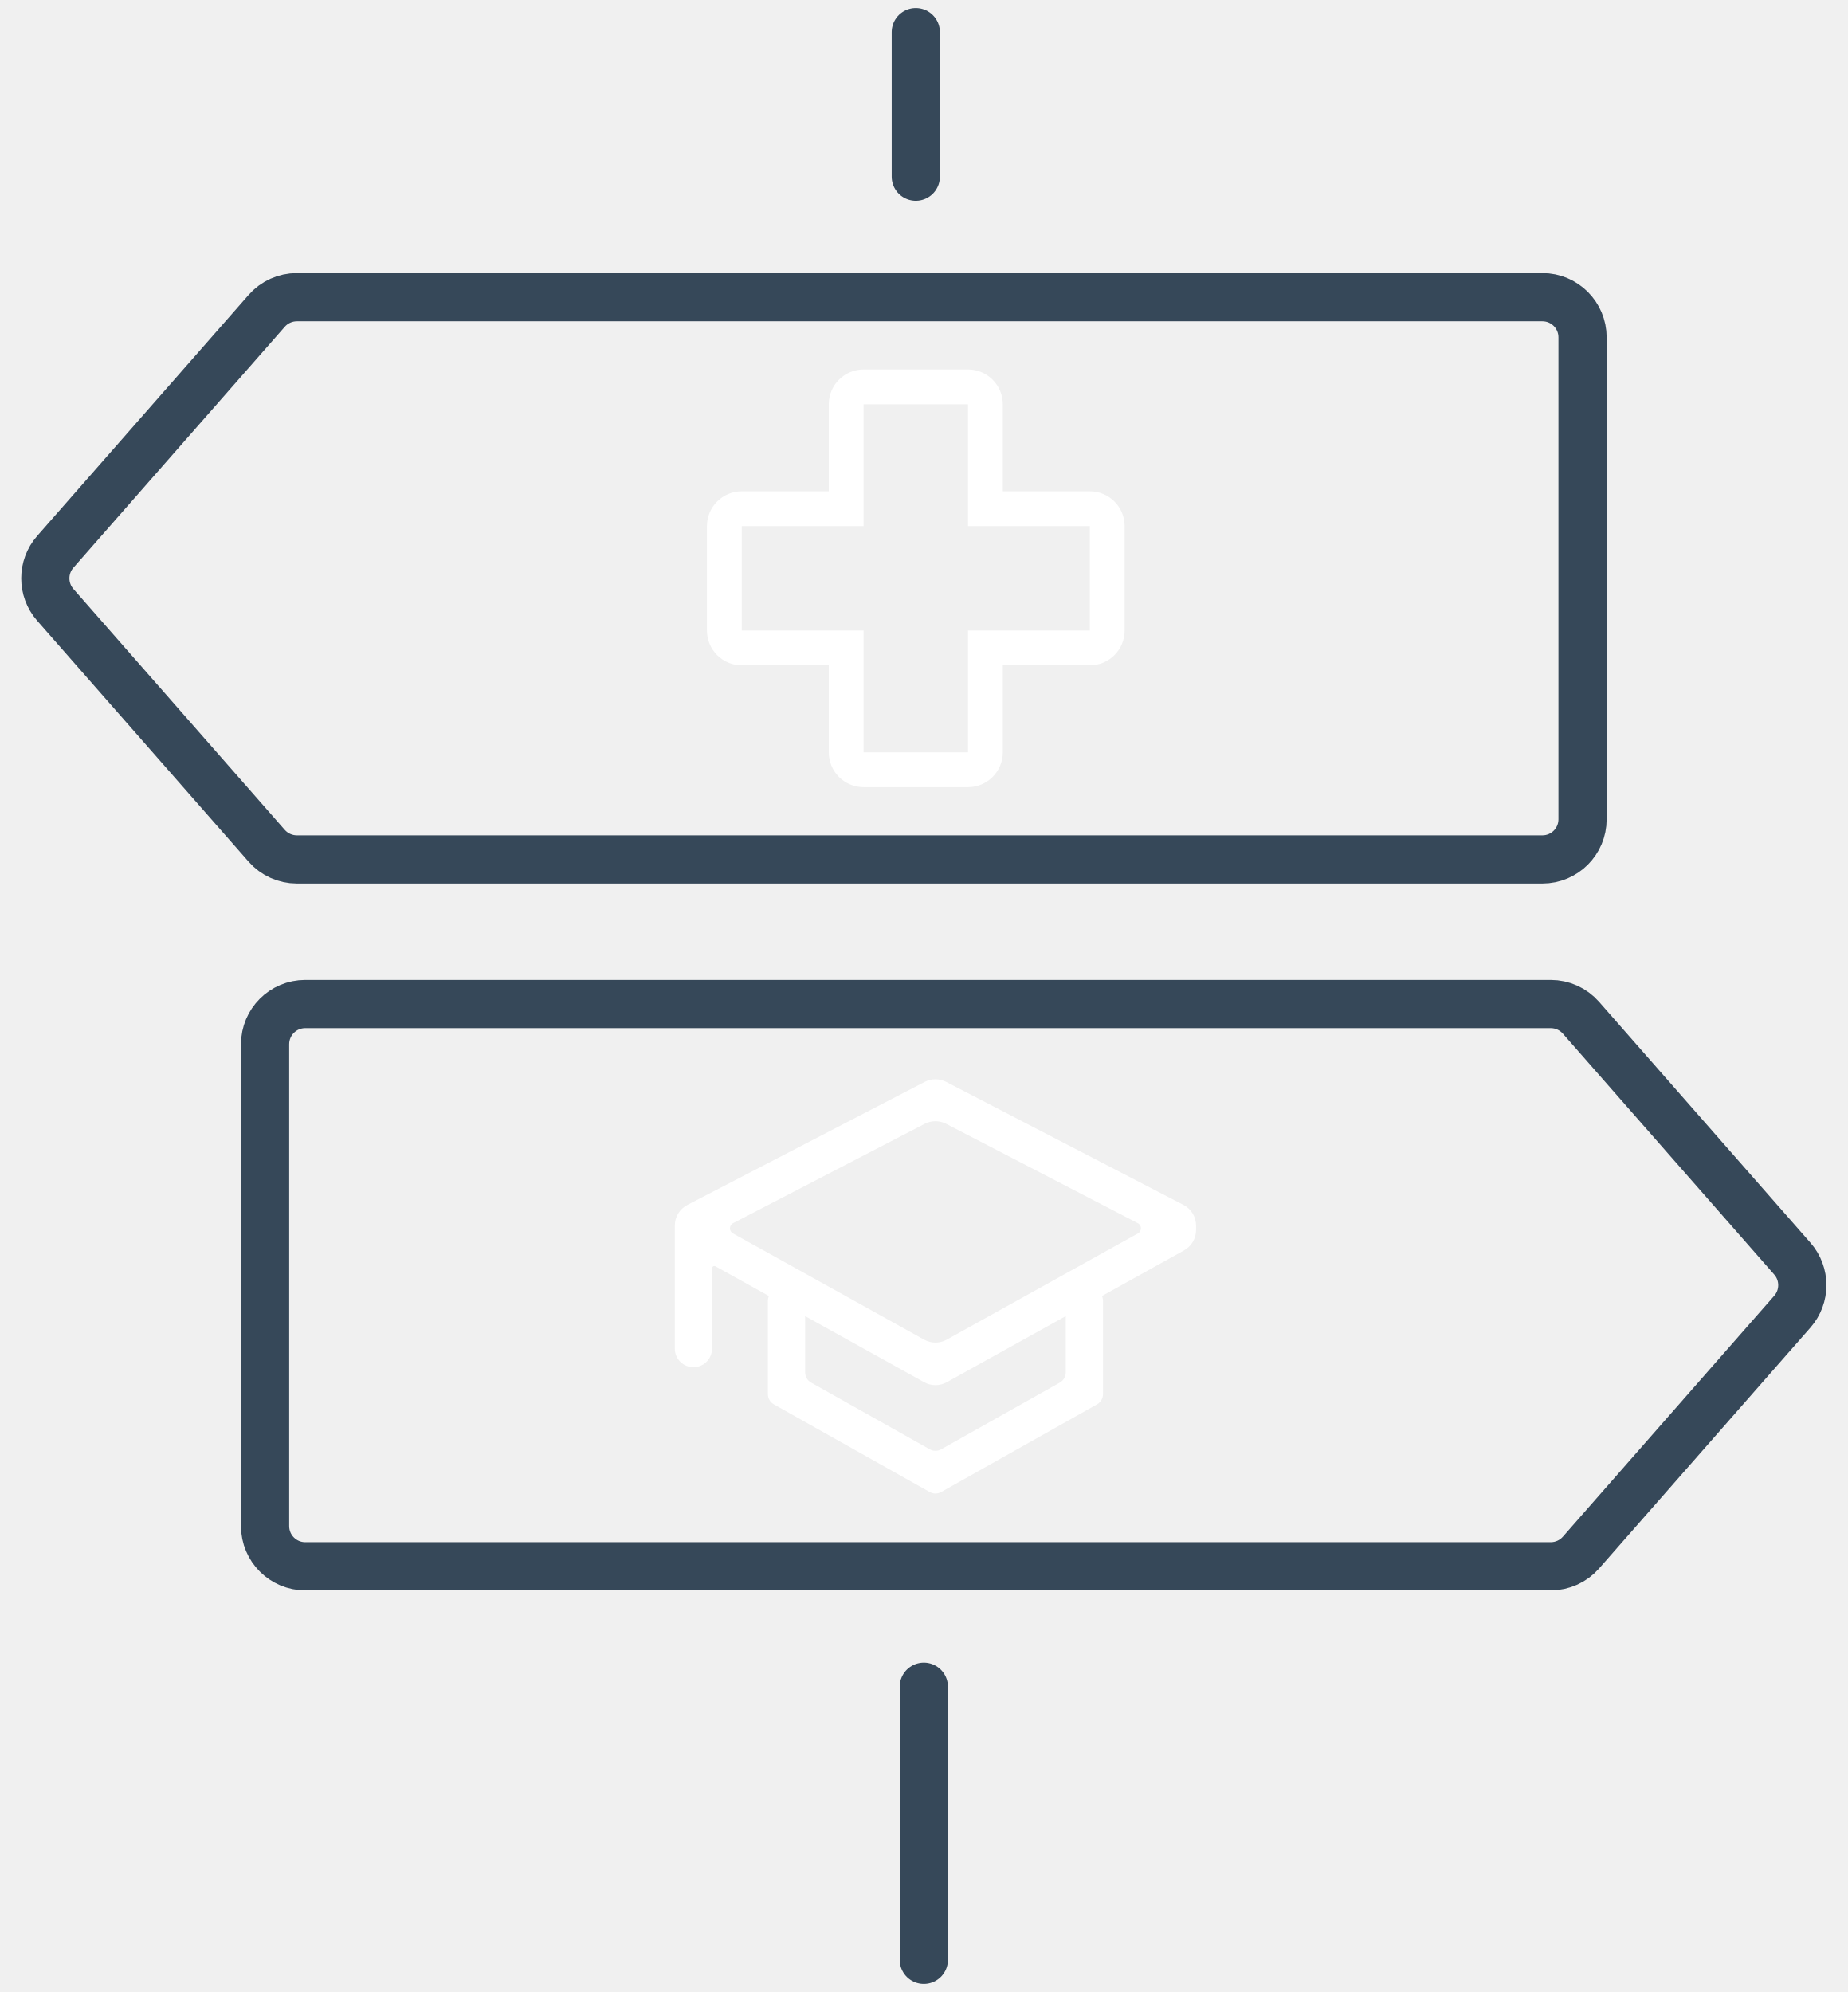
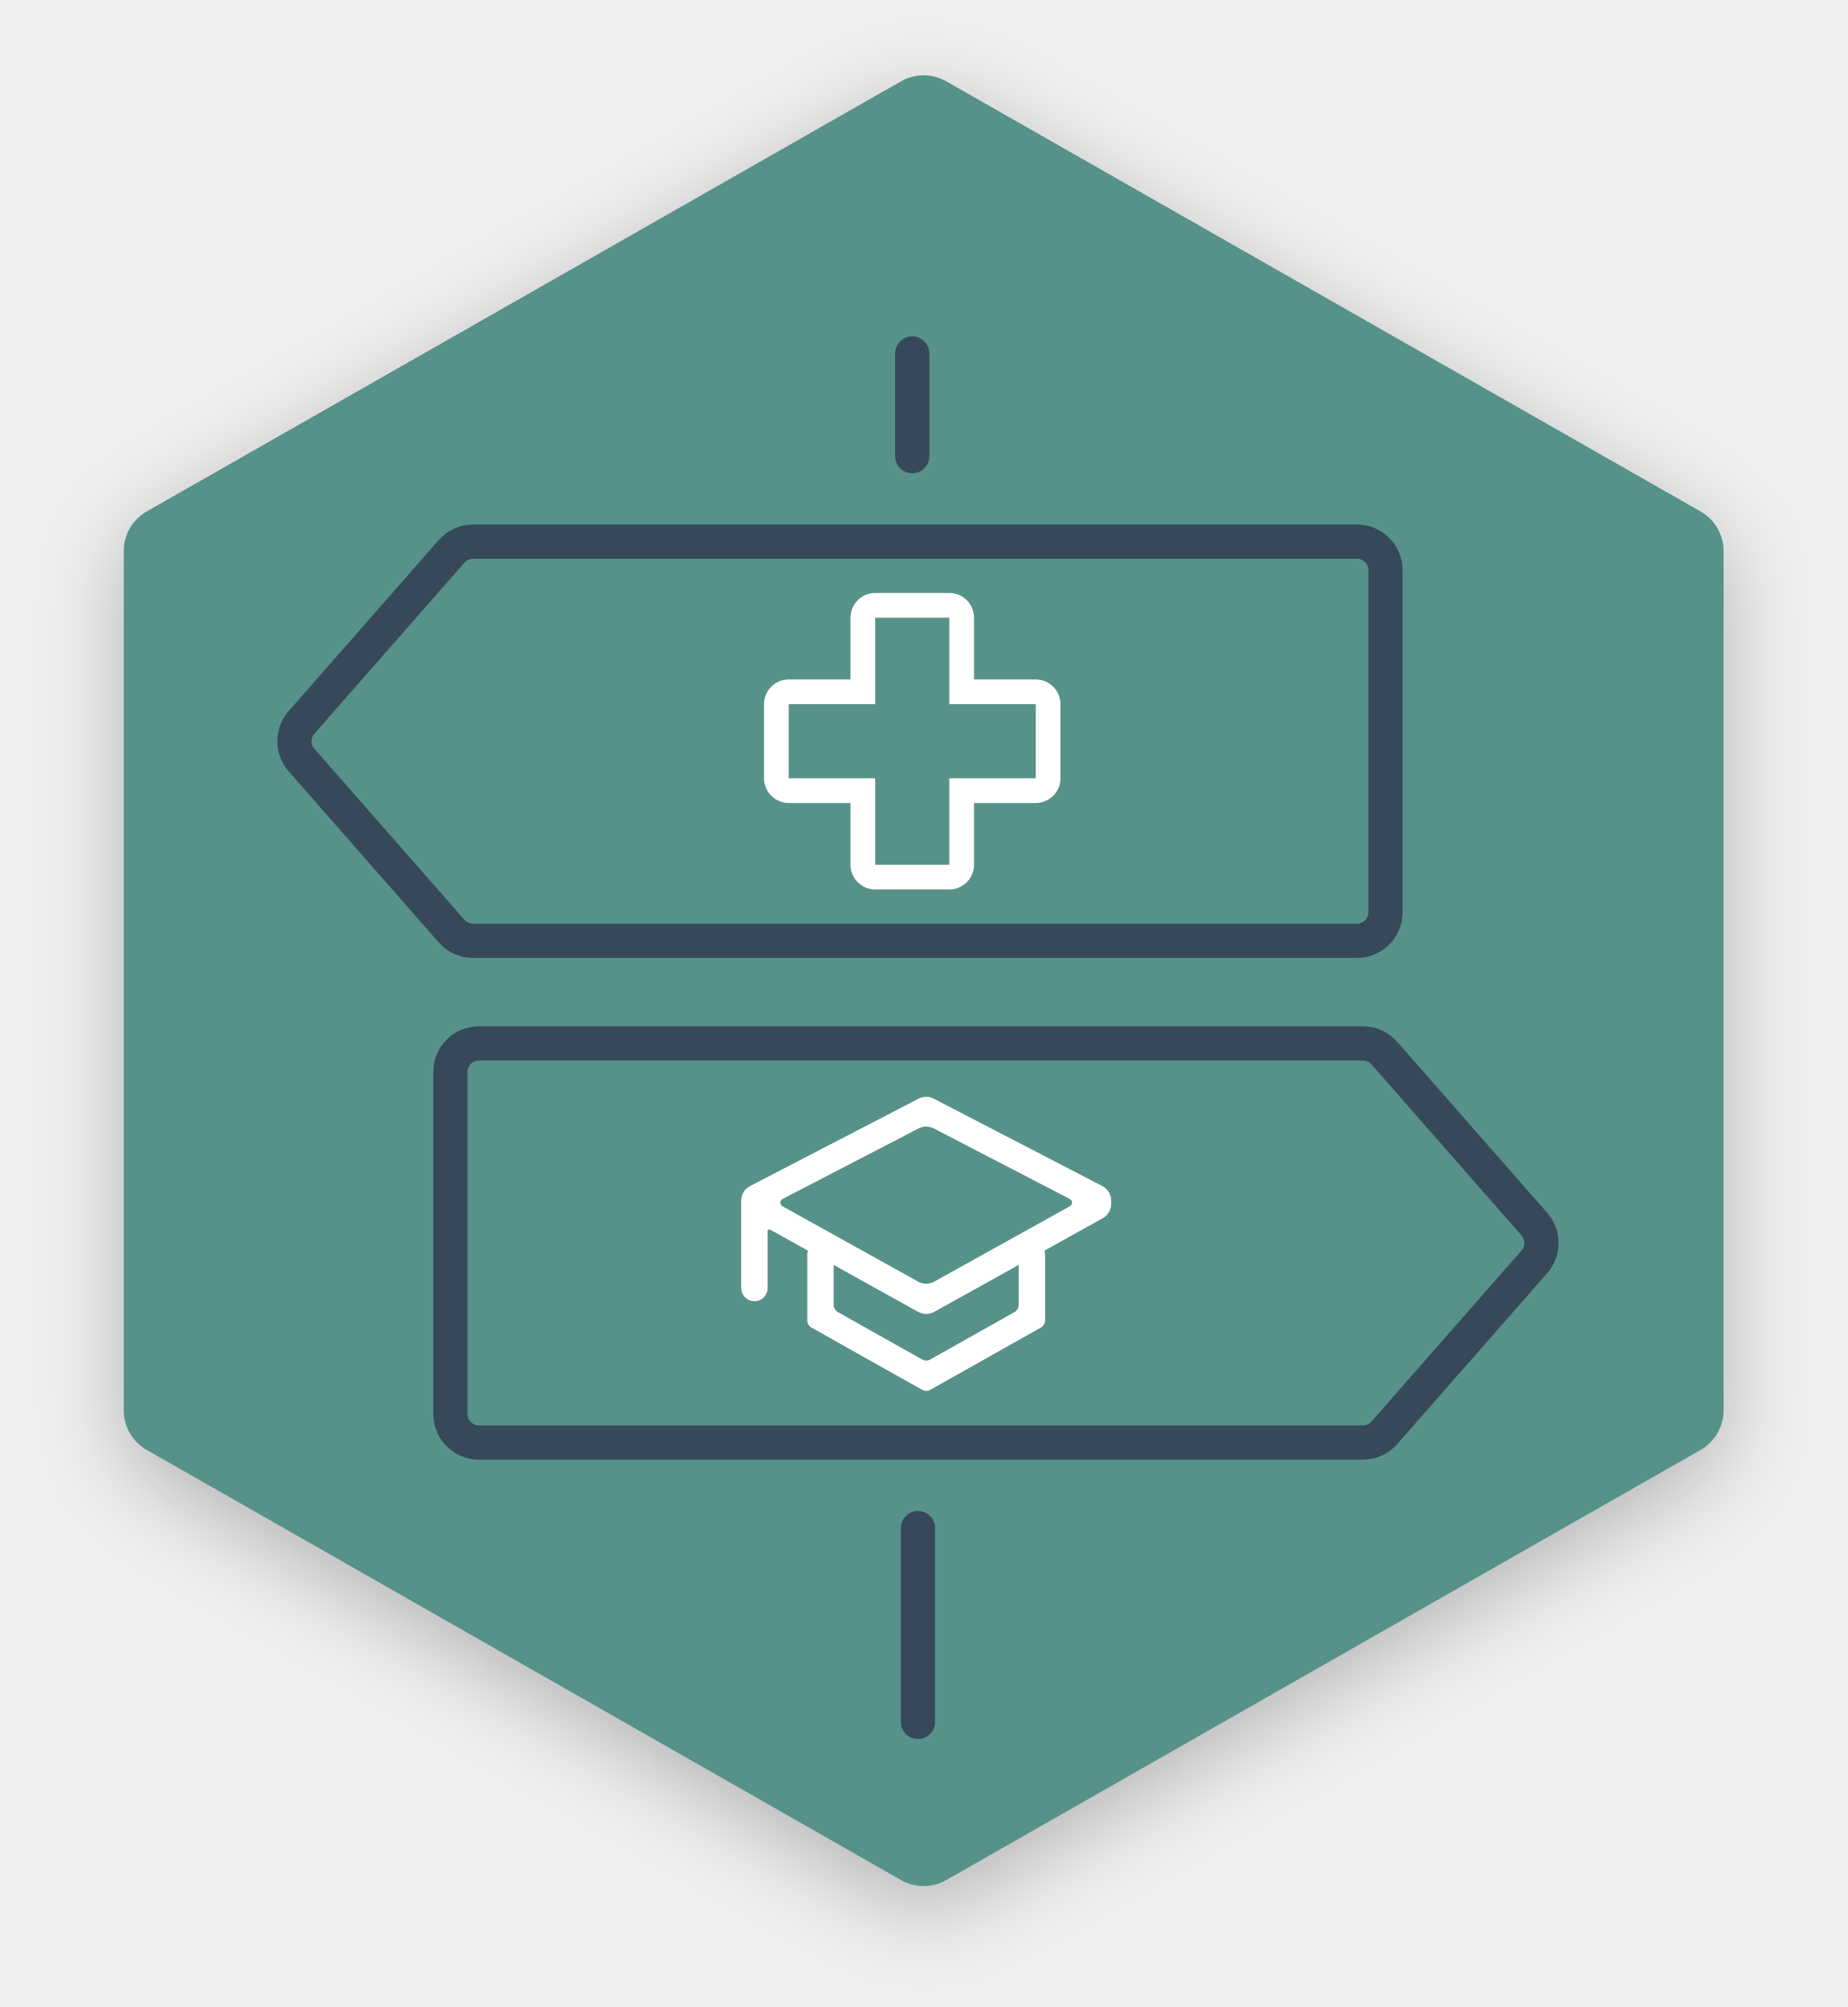
- <svg xmlns="http://www.w3.org/2000/svg" width="115" height="124" viewBox="0 0 115 124" fill="none">
-   <path d="M57 2V11" stroke="#364859" stroke-width="3" stroke-linecap="round" stroke-linejoin="round" />
-   <path d="M57.5 105V122" stroke="#364859" stroke-width="3" stroke-linecap="round" stroke-linejoin="round" />
-   <path d="M50.113 85.431C50.113 85.693 50.254 85.934 50.482 86.063L57.869 90.218C58.089 90.342 58.358 90.342 58.579 90.218L65.966 86.063C66.194 85.934 66.335 85.693 66.335 85.431V81.461C66.335 81.198 66.478 80.955 66.707 80.828L67.576 80.345C68.059 80.077 68.652 80.426 68.652 80.978V86.787C68.652 87.048 68.511 87.29 68.283 87.418L58.579 92.877C58.358 93.001 58.089 93.001 57.869 92.877L48.164 87.418C47.936 87.29 47.795 87.048 47.795 86.787V80.978C47.795 80.426 48.388 80.077 48.871 80.345L49.74 80.828C49.97 80.955 50.113 81.198 50.113 81.461V85.431Z" fill="white" />
-   <path d="M57.556 67.346C57.974 67.129 58.472 67.129 58.89 67.346L73.664 75.006C74.144 75.255 74.445 75.751 74.445 76.292V76.568C74.445 77.094 74.16 77.579 73.7 77.834L58.926 86.041C58.489 86.284 57.957 86.284 57.52 86.041L44.533 78.827C44.437 78.773 44.318 78.843 44.318 78.954V83.948C44.318 84.588 43.8 85.107 43.16 85.107C42.52 85.107 42.001 84.588 42.001 83.948V76.292C42.001 75.751 42.302 75.255 42.783 75.006L57.556 67.346ZM46.636 77.344L48.953 78.631L57.52 83.391C57.957 83.634 58.489 83.634 58.926 83.391L67.493 78.631L69.81 77.344L70.827 76.779C71.079 76.639 71.074 76.274 70.818 76.141L58.89 69.956C58.472 69.739 57.974 69.739 57.556 69.956L45.628 76.141C45.372 76.274 45.367 76.639 45.619 76.779L46.636 77.344Z" fill="white" />
-   <path d="M60.25 49H53.75C53.175 48.999 52.625 48.771 52.219 48.365C51.812 47.959 51.584 47.408 51.583 46.833V41.417H46.167C45.592 41.416 45.041 41.188 44.635 40.781C44.229 40.375 44.001 39.825 44 39.25V32.75C44.001 32.175 44.229 31.625 44.635 31.219C45.041 30.812 45.592 30.584 46.167 30.583H51.583V25.167C51.584 24.592 51.812 24.041 52.219 23.635C52.625 23.229 53.175 23.001 53.75 23H60.25C60.825 23.001 61.375 23.229 61.781 23.635C62.188 24.041 62.416 24.592 62.417 25.167V30.583H67.833C68.408 30.584 68.959 30.812 69.365 31.219C69.771 31.625 69.999 32.175 70 32.75V39.25C69.999 39.824 69.771 40.375 69.365 40.781C68.958 41.187 68.408 41.416 67.833 41.417H62.417V46.833C62.416 47.408 62.187 47.958 61.781 48.364C61.375 48.771 60.824 48.999 60.25 49ZM46.167 32.75V39.25H53.75V46.833H60.25V39.25H67.833V32.75H60.25V25.167H53.75V32.75H46.167Z" fill="white" />
-   <path d="M16.5 65C16.5 63.619 17.619 62.5 19 62.5H96.521C97.241 62.5 97.926 62.81 98.401 63.351L111.559 78.351C112.386 79.295 112.386 80.705 111.559 81.649L98.401 96.649C97.926 97.19 97.241 97.5 96.521 97.5H19C17.619 97.5 16.5 96.381 16.5 95V65Z" stroke="#364859" stroke-width="3" />
-   <path d="M98.5 21C98.5 19.619 97.381 18.5 96 18.5H18.479C17.759 18.5 17.074 18.81 16.599 19.351L3.441 34.351C2.614 35.295 2.614 36.705 3.441 37.649L16.599 52.649C17.074 53.19 17.759 53.5 18.479 53.5H96C97.381 53.5 98.5 52.381 98.5 51V21Z" stroke="#364859" stroke-width="3" />
+ <svg xmlns="http://www.w3.org/2000/svg" width="162" height="176" viewBox="0 0 162 176" fill="none">
+   <g filter="url(#filter0_d)">
+     <path d="M79.019 7.13C80.247 6.43 81.753 6.43 82.981 7.13L149.129 44.849C150.378 45.561 151.148 46.887 151.148 48.324V123.676C151.148 125.113 150.378 126.439 149.129 127.151L82.981 164.87C81.753 165.57 80.247 165.57 79.019 164.87L12.87 127.151C11.623 126.439 10.852 125.113 10.852 123.676V48.324C10.852 46.887 11.623 45.561 12.87 44.849L79.019 7.13Z" fill="#569289" />
+   </g>
+   <path d="M80 31V40" stroke="#364859" stroke-width="3" stroke-linecap="round" stroke-linejoin="round" />
+   <path d="M80.5 134V151" stroke="#364859" stroke-width="3" stroke-linecap="round" stroke-linejoin="round" />
+   <path d="M73.111 114.431C73.111 114.693 73.252 114.934 73.48 115.063L80.867 119.218C81.087 119.342 81.356 119.342 81.577 119.218L88.964 115.063C89.192 114.934 89.333 114.693 89.333 114.431V110.461C89.333 110.198 89.475 109.955 89.705 109.828L90.575 109.345C91.057 109.077 91.65 109.426 91.65 109.978V115.787C91.65 116.048 91.509 116.29 91.281 116.418L81.577 121.877C81.356 122.001 81.087 122.001 80.867 121.877L71.162 116.418C70.934 116.29 70.793 116.048 70.793 115.787V109.978C70.793 109.426 71.386 109.077 71.869 109.345L72.738 109.828C72.968 109.955 73.111 110.198 73.111 110.461V114.431Z" fill="white" />
+   <path d="M80.555 96.346C80.973 96.129 81.471 96.129 81.889 96.346L96.663 104.006C97.143 104.255 97.444 104.751 97.444 105.292V105.568C97.444 106.094 97.159 106.578 96.699 106.834L81.925 115.041C81.488 115.284 80.956 115.284 80.519 115.041L67.532 107.827C67.436 107.773 67.317 107.843 67.317 107.954V112.948C67.317 113.588 66.799 114.107 66.159 114.107C65.519 114.107 65 113.588 65 112.948V105.292C65 104.751 65.301 104.255 65.782 104.006L80.555 96.346ZM69.635 106.344L71.952 107.631L80.519 112.391C80.956 112.634 81.488 112.634 81.926 112.391L90.492 107.631L92.809 106.344L93.826 105.779C94.079 105.639 94.073 105.274 93.817 105.141L81.889 98.956C81.471 98.739 80.973 98.739 80.555 98.956L68.627 105.141C68.371 105.274 68.366 105.639 68.618 105.779L69.635 106.344Z" fill="white" />
+   <path d="M83.25 78H76.75C76.175 77.999 75.625 77.771 75.219 77.365C74.812 76.959 74.584 76.408 74.583 75.833V70.417H69.167C68.592 70.416 68.041 70.188 67.635 69.781C67.229 69.375 67.001 68.825 67 68.25V61.75C67.001 61.175 67.229 60.625 67.635 60.219C68.041 59.812 68.592 59.584 69.167 59.583H74.583V54.167C74.584 53.592 74.812 53.041 75.219 52.635C75.625 52.229 76.175 52.001 76.75 52H83.25C83.825 52.001 84.375 52.229 84.781 52.635C85.188 53.041 85.416 53.592 85.417 54.167V59.583H90.833C91.408 59.584 91.959 59.812 92.365 60.219C92.771 60.625 92.999 61.175 93 61.75V68.25C92.999 68.824 92.771 69.375 92.365 69.781C91.958 70.187 91.408 70.416 90.833 70.417H85.417V75.833C85.416 76.408 85.187 76.958 84.781 77.365C84.375 77.771 83.824 77.999 83.25 78ZM69.167 61.75V68.25H76.75V75.833H83.25V68.25H90.833V61.75H83.25V54.167H76.75V61.75H69.167Z" fill="white" />
+   <path d="M39.5 94C39.5 92.619 40.619 91.5 42 91.5H119.521C120.241 91.5 120.926 91.81 121.401 92.351L134.559 107.351C135.386 108.295 135.386 109.705 134.559 110.649L121.401 125.649C120.926 126.19 120.241 126.5 119.521 126.5H42C40.619 126.5 39.5 125.381 39.5 124V94Z" stroke="#364859" stroke-width="3" />
+   <path d="M121.5 50C121.5 48.619 120.381 47.5 119 47.5H41.479C40.759 47.5 40.074 47.81 39.599 48.351L26.442 63.351C25.614 64.295 25.614 65.705 26.442 66.649L39.599 81.649C40.074 82.19 40.759 82.5 41.479 82.5H119C120.381 82.5 121.5 81.381 121.5 80V50Z" stroke="#364859" stroke-width="3" />
+   <defs>
+     <filter id="filter0_d" x="2.852" y="0.605" width="156.296" height="174.79" filterUnits="userSpaceOnUse" color-interpolation-filters="sRGB">
+       <feFlood flood-opacity="0" result="BackgroundImageFix" />
+       <feColorMatrix in="SourceAlpha" type="matrix" values="0 0 0 0 0 0 0 0 0 0 0 0 0 0 0 0 0 0 127 0" />
+       <feOffset dy="2" />
+       <feGaussianBlur stdDeviation="4" />
+       <feColorMatrix type="matrix" values="0 0 0 0 0 0 0 0 0 0 0 0 0 0 0 0 0 0 0.25 0" />
+       <feBlend mode="normal" in2="BackgroundImageFix" result="effect1_dropShadow" />
+       <feBlend mode="normal" in="SourceGraphic" in2="effect1_dropShadow" result="shape" />
+     </filter>
+   </defs>
</svg>
